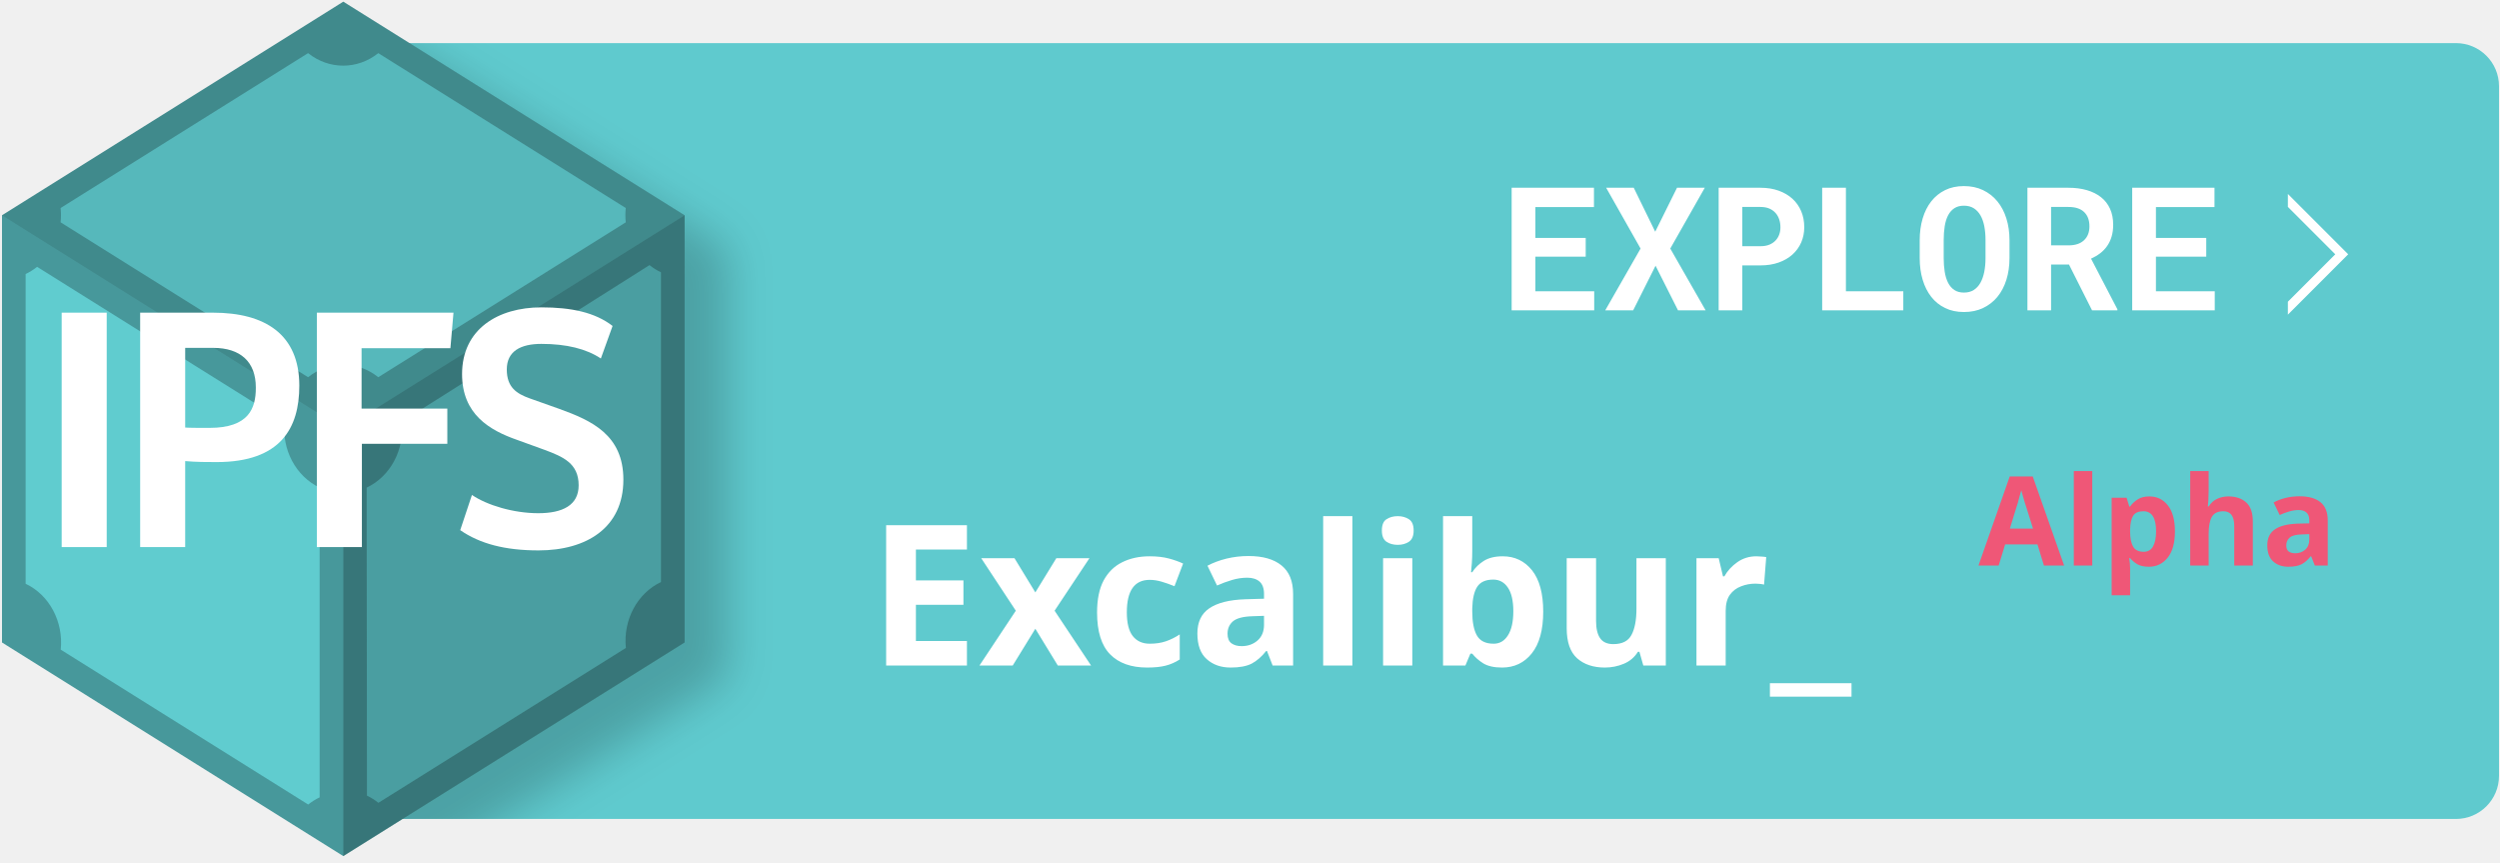
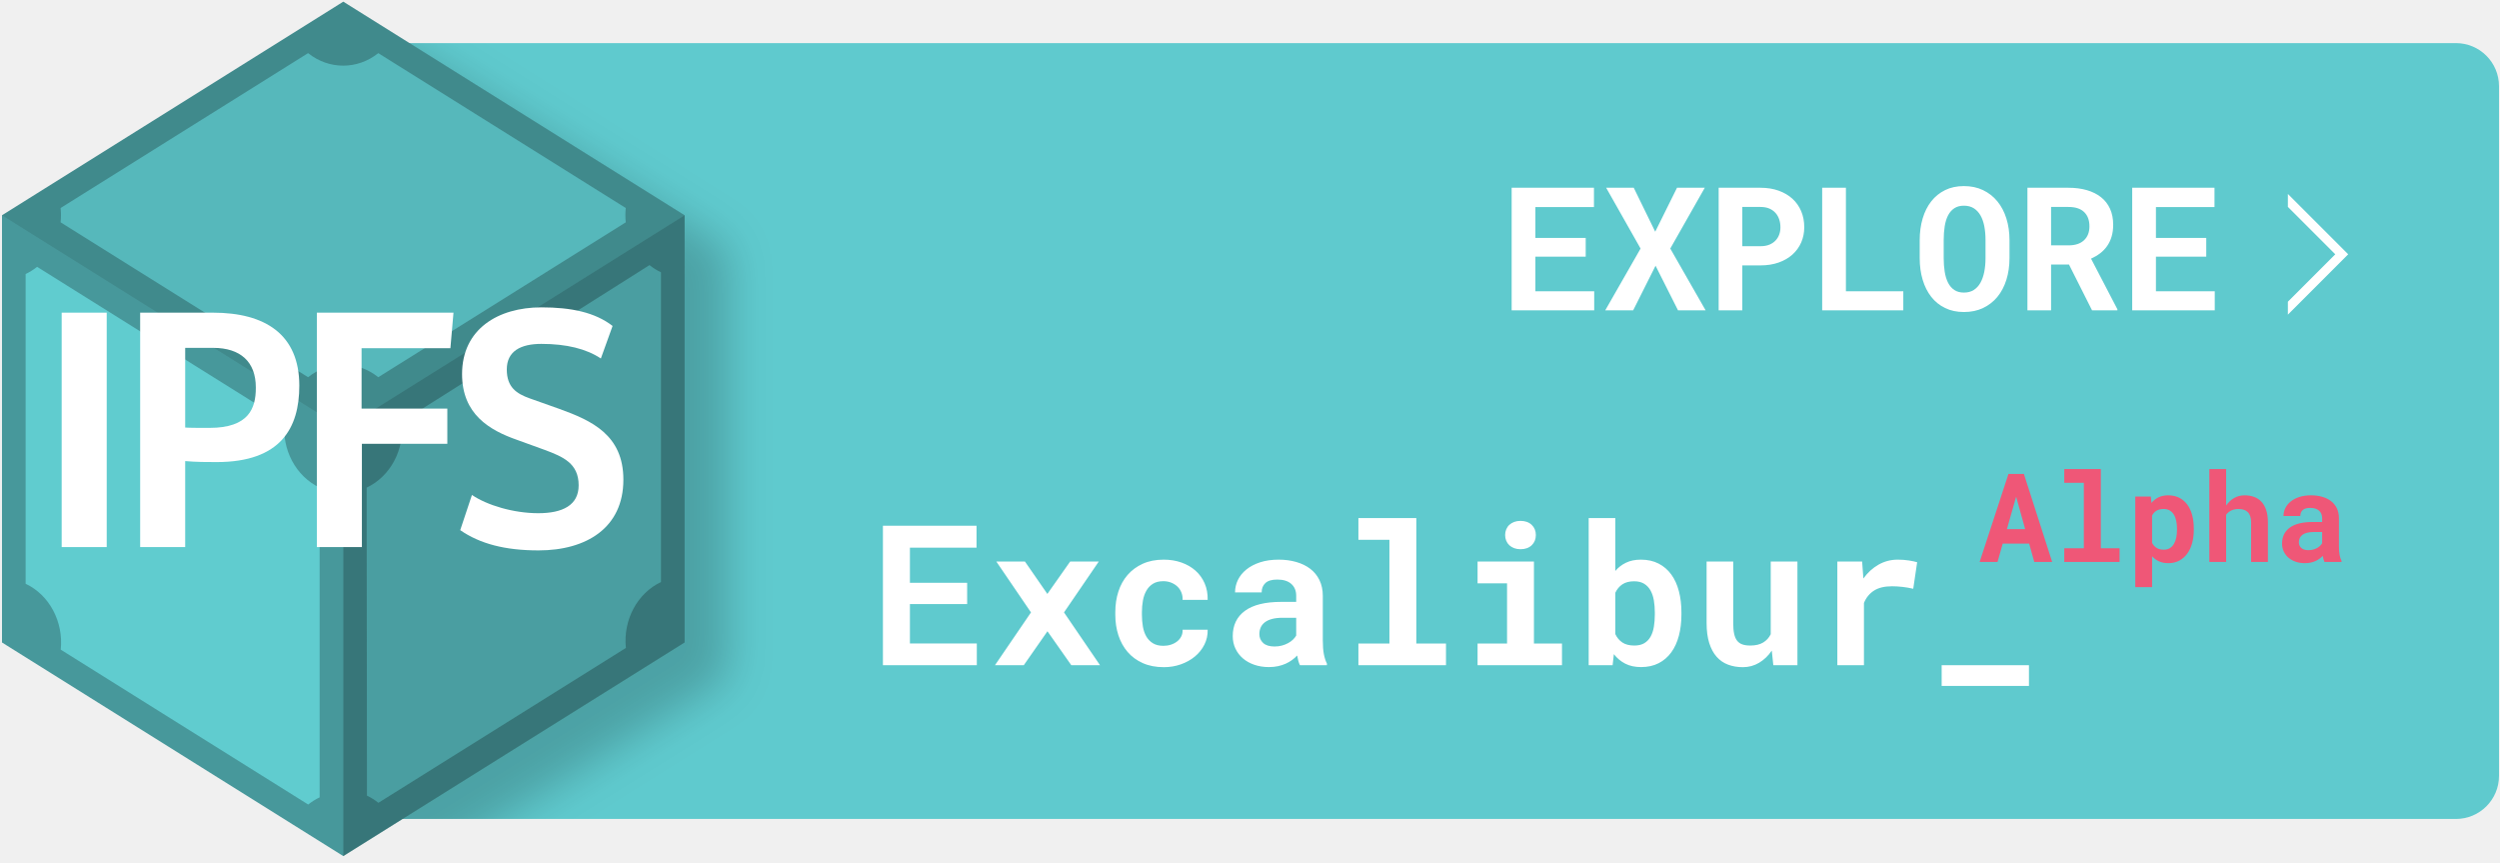
<svg xmlns="http://www.w3.org/2000/svg" xmlns:xlink="http://www.w3.org/1999/xlink" width="290px" height="100px" viewBox="0 0 290 100" version="1.1">
  <defs>
    <path d="M0,0 L245,0 C247.761,-5.07265313e-16 250,2.239 250,5 L250,85 C250,87.761 247.761,90 245,90 L0,90 L0,0 Z" id="path-1" />
    <polygon id="path-3" points="-34.768 71.528 4.839 96.306 44.446 71.528 44.446 21.972 4.839 -2.804 -34.768 21.974" />
    <filter x="-10.7%" y="-6.6%" width="121.5%" height="117.2%" filterUnits="objectBoundingBox" id="filter-4">
      <feOffset dx="0" dy="2" in="SourceAlpha" result="shadowOffsetOuter1" />
      <feGaussianBlur stdDeviation="2.5" in="shadowOffsetOuter1" result="shadowBlurOuter1" />
      <feColorMatrix values="0 0 0 0 0   0 0 0 0 0   0 0 0 0 0  0 0 0 0.2 0" type="matrix" in="shadowBlurOuter1" />
    </filter>
  </defs>
-   <g id="git/IPFSexplore" stroke="none" stroke-width="1" fill="none" fill-rule="evenodd">
+   <g id="assets/excaliburExplore" stroke="none" stroke-width="1" fill="none" fill-rule="evenodd">
    <g id="ipfsExplore">
      <g id="Shape-Copy" transform="translate(40, 5)">
        <mask id="mask-2" fill="white">
          <use xlink:href="#path-1" />
        </mask>
        <use id="Mask" fill="#5FCACE" xlink:href="#path-1" />
        <g fill-rule="nonzero" mask="url(#mask-2)" fill="black" fill-opacity="1">
          <use filter="url(#filter-4)" xlink:href="#path-3" />
        </g>
      </g>
      <g id="ipfs-logo-vector-ice-text" fill-rule="nonzero">
        <g id="Group">
          <g transform="translate(0.175615, 0.094854)" id="Shape">
            <polygon fill="#4A9EA1" points="0.056 74.433 39.663 99.212 79.27 74.433 79.27 24.877 39.663 0.101 0.056 24.879" />
            <path d="M35.575,6.069 L6.858,24.034 C6.916,24.587 6.916,25.144 6.858,25.697 L35.577,43.662 C37.998,41.726 41.301,41.726 43.723,43.662 L72.441,25.697 C72.384,25.144 72.383,24.587 72.441,24.034 L43.724,6.069 C41.303,8.005 38,8.005 35.578,6.069 L35.575,6.069 Z M75.198,30.659 L46.449,48.825 C46.786,52.065 45.134,55.165 42.376,56.469 L42.409,92.2 C42.879,92.422 43.325,92.701 43.737,93.031 L72.456,75.066 C72.119,71.826 73.771,68.726 76.529,67.422 L76.529,31.491 C76.058,31.269 75.613,30.99 75.2,30.66 L75.198,30.659 Z M4.129,30.859 C3.716,31.189 3.27,31.468 2.8,31.69 L2.8,67.621 C5.558,68.925 7.209,72.025 6.873,75.265 L35.589,93.23 C36.002,92.9 36.448,92.621 36.918,92.399 L36.918,56.468 C34.16,55.164 32.509,52.065 32.845,48.824 L4.129,30.858 L4.129,30.859 Z" fill="#63D3D7" />
          </g>
          <g transform="translate(0.178652, 0.065817)" fill="#000000" id="Shape">
            <polygon fill-opacity="0.251" points="39.661 99.241 79.268 74.462 79.268 24.906 39.661 49.684" />
            <polygon fill-opacity="0.039" points="39.661 99.241 39.661 49.684 0.054 24.906 0.054 74.462" />
            <polygon fill-opacity="0.13" points="0.053 24.906 39.66 49.684 79.267 24.906 39.66 0.128" />
          </g>
        </g>
        <g id="Group" transform="translate(7, 35.5)" fill="#FFFFFF">
          <polygon id="Shape" points="5.385 0.77 0.159 0.77 0.159 27.961 5.385 27.961" />
          <path d="M14.491,27.961 L14.491,17.986 C15.779,18.101 17.068,18.101 18.141,18.101 C25.586,18.101 27.734,14.134 27.734,9.243 C27.734,3.312 23.797,0.77 17.712,0.77 L9.265,0.77 L9.265,27.961 L14.491,27.961 Z M17.318,14.134 C16.352,14.134 14.92,14.134 14.491,14.096 L14.491,4.853 L17.748,4.853 C20.897,4.853 22.687,6.47 22.687,9.436 L22.687,9.513 C22.687,11.824 21.9,14.134 17.318,14.134 Z" id="Shape" />
          <polygon id="Shape" points="45.626 0.77 29.77 0.77 29.77 27.961 34.996 27.961 34.996 15.983 44.91 15.983 44.91 11.901 34.96 11.901 34.96 4.891 45.268 4.891" />
          <path d="M62.728,6.085 L64.088,2.311 C62.048,0.732 59.292,0.154 55.82,0.154 C50.773,0.154 46.621,2.696 46.621,7.895 C46.621,12.555 49.807,14.404 52.992,15.521 L56.178,16.676 C58.361,17.485 60.151,18.255 60.151,20.797 C60.151,23.108 58.29,24.032 55.462,24.032 C52.599,24.032 49.521,23.108 47.767,21.914 L46.407,25.997 C48.697,27.576 51.596,28.346 55.498,28.346 C61.046,28.346 65.341,25.727 65.341,20.143 C65.341,14.943 61.654,13.287 57.932,11.939 L54.46,10.707 C52.957,10.168 51.811,9.436 51.811,7.356 C51.811,5.238 53.422,4.391 55.82,4.391 C58.755,4.391 61.046,4.968 62.728,6.085 Z" id="Shape" />
        </g>
      </g>
      <path d="M184.016,29.77 L178.176,29.77 L178.176,33.783 L185.002,33.783 L185.002,36 L175.422,36 L175.422,21.781 L184.973,21.781 L184.973,24.018 L178.176,24.018 L178.176,27.602 L184.016,27.602 L184.016,29.77 Z M192.082,26.879 L194.611,21.781 L197.834,21.781 L193.83,28.832 L197.932,36 L194.729,36 L192.121,30.824 L189.523,36 L186.281,36 L190.383,28.832 L186.389,21.781 L189.592,21.781 L192.082,26.879 Z M202.189,30.785 L202.189,36 L199.445,36 L199.445,21.781 L204.309,21.781 C205.083,21.781 205.783,21.894 206.408,22.118 C207.033,22.343 207.565,22.655 208.005,23.056 C208.444,23.456 208.783,23.936 209.021,24.496 C209.258,25.056 209.377,25.678 209.377,26.361 C209.377,26.999 209.258,27.589 209.021,28.129 C208.783,28.669 208.444,29.136 208.005,29.53 C207.565,29.924 207.033,30.232 206.408,30.453 C205.783,30.674 205.083,30.785 204.309,30.785 L202.189,30.785 Z M202.189,28.559 L204.309,28.559 C204.699,28.559 205.038,28.5 205.324,28.383 C205.611,28.266 205.85,28.106 206.042,27.904 C206.234,27.702 206.377,27.47 206.472,27.206 C206.566,26.942 206.613,26.667 206.613,26.381 C206.613,26.049 206.566,25.74 206.472,25.453 C206.377,25.167 206.234,24.916 206.042,24.701 C205.85,24.486 205.611,24.317 205.324,24.193 C205.038,24.07 204.699,24.008 204.309,24.008 L202.189,24.008 L202.189,28.559 Z M214.211,33.783 L220.871,33.783 L220.871,36 L211.457,36 L211.457,21.781 L214.211,21.781 L214.211,33.783 Z M233.195,29.936 C233.195,30.847 233.075,31.687 232.834,32.455 C232.593,33.223 232.245,33.884 231.789,34.438 C231.333,34.991 230.778,35.422 230.124,35.731 C229.47,36.041 228.732,36.195 227.912,36.195 C227.092,36.195 226.363,36.041 225.725,35.731 C225.087,35.422 224.549,34.989 224.113,34.433 C223.677,33.876 223.345,33.215 223.117,32.45 C222.889,31.685 222.775,30.847 222.775,29.936 L222.775,27.865 C222.775,26.954 222.889,26.114 223.117,25.346 C223.345,24.577 223.677,23.915 224.113,23.358 C224.549,22.802 225.085,22.367 225.72,22.055 C226.354,21.742 227.082,21.586 227.902,21.586 C228.729,21.586 229.47,21.742 230.124,22.055 C230.778,22.367 231.333,22.802 231.789,23.358 C232.245,23.915 232.593,24.577 232.834,25.346 C233.075,26.114 233.195,26.954 233.195,27.865 L233.195,29.936 Z M230.412,27.846 C230.412,27.266 230.365,26.732 230.271,26.244 C230.176,25.756 230.028,25.336 229.826,24.984 C229.624,24.633 229.366,24.358 229.05,24.159 C228.734,23.961 228.352,23.861 227.902,23.861 C227.46,23.861 227.089,23.961 226.789,24.159 C226.49,24.358 226.249,24.633 226.066,24.984 C225.884,25.336 225.754,25.756 225.676,26.244 C225.598,26.732 225.559,27.266 225.559,27.846 L225.559,29.936 C225.559,30.508 225.598,31.039 225.676,31.527 C225.754,32.016 225.884,32.439 226.066,32.797 C226.249,33.155 226.49,33.435 226.789,33.637 C227.089,33.839 227.463,33.939 227.912,33.939 C228.355,33.939 228.734,33.839 229.05,33.637 C229.366,33.435 229.623,33.157 229.821,32.802 C230.02,32.447 230.168,32.025 230.266,31.537 C230.363,31.049 230.412,30.515 230.412,29.936 L230.412,27.846 Z M240.1,30.688 L238.02,30.688 L238.02,36 L235.275,36 L235.275,21.781 L240.041,21.781 C240.829,21.781 241.542,21.874 242.18,22.06 C242.818,22.245 243.363,22.517 243.815,22.875 C244.268,23.233 244.616,23.679 244.86,24.213 C245.104,24.747 245.227,25.365 245.227,26.068 C245.227,26.576 245.166,27.034 245.046,27.44 C244.925,27.847 244.753,28.212 244.528,28.534 C244.304,28.856 244.034,29.138 243.718,29.379 C243.402,29.62 243.049,29.828 242.658,30.004 L245.715,35.873 L245.715,36 L242.775,36 L240.1,30.688 Z M238.02,28.461 L240.051,28.461 C240.826,28.461 241.423,28.264 241.843,27.87 C242.263,27.476 242.473,26.938 242.473,26.254 C242.473,25.544 242.268,24.993 241.857,24.599 C241.447,24.205 240.842,24.008 240.041,24.008 L238.02,24.008 L238.02,28.461 Z M256.027,29.77 L250.188,29.77 L250.188,33.783 L257.014,33.783 L257.014,36 L247.434,36 L247.434,21.781 L256.984,21.781 L256.984,24.018 L250.188,24.018 L250.188,27.602 L256.027,27.602 L256.027,29.77 Z" id="EXPLORE" fill="#FFFFFF" />
      <polygon id="Path-3" fill="#FFFFFF" points="265.5 22.5 272.5 29.5 265.5 36.5 265.5 35 271 29.5 265.5 24" />
-       <g id="logo/identity/excalibur1" transform="translate(102, 55)" font-family="RobotoMono-Bold, Roboto Mono" font-weight="bold">
-         <g id="logo" transform="translate(-1.4, -2.4)">
-           <text id="Excalibur_" font-size="22.8" fill="#FFFFFF">
-             <tspan x="0.189" y="24.6">Excalibur_</tspan>
-           </text>
-           <text id="Alpha" font-size="14.4" fill="#EF5777">
-             <tspan x="128.996" y="13">Alpha</tspan>
-           </text>
+       <g id="logo/identity/excaliburOutlines" transform="translate(102.0366, 55.60993)">
+         <g id="logo" transform="translate(0, -3.591549)">
+           <path d="M10.198,18.055 L3.556,18.055 L3.556,22.62 L11.32,22.62 L11.32,25.141 L0.424,25.141 L0.424,8.97 L11.287,8.97 L11.287,11.513 L3.556,11.513 L3.556,15.589 L10.198,15.589 L10.198,18.055 Z M19.506,16.877 L22.149,13.123 L25.47,13.123 L21.438,19.021 L25.614,25.141 L22.282,25.141 L19.517,21.209 L16.773,25.141 L13.43,25.141 L17.606,19.021 L13.586,13.123 L16.907,13.123 L19.506,16.877 Z M32.978,22.897 C33.282,22.897 33.57,22.853 33.844,22.764 C34.118,22.675 34.359,22.549 34.566,22.386 C34.774,22.223 34.935,22.027 35.049,21.798 C35.164,21.568 35.214,21.313 35.199,21.031 L38.109,21.031 C38.124,21.653 37.996,22.231 37.726,22.764 C37.456,23.297 37.088,23.756 36.621,24.141 C36.155,24.526 35.612,24.828 34.994,25.046 C34.376,25.265 33.722,25.374 33.034,25.374 C32.101,25.374 31.282,25.217 30.579,24.902 C29.876,24.587 29.289,24.156 28.819,23.608 C28.348,23.06 27.993,22.418 27.752,21.681 C27.512,20.944 27.391,20.154 27.391,19.31 L27.391,18.977 C27.391,18.133 27.51,17.342 27.747,16.605 C27.984,15.869 28.339,15.226 28.813,14.678 C29.287,14.13 29.874,13.697 30.573,13.379 C31.273,13.06 32.086,12.901 33.011,12.901 C33.752,12.901 34.437,13.012 35.066,13.234 C35.696,13.457 36.238,13.769 36.693,14.173 C37.149,14.577 37.502,15.065 37.754,15.639 C38.006,16.213 38.124,16.855 38.109,17.566 L35.199,17.566 C35.214,17.27 35.17,16.989 35.066,16.722 C34.962,16.455 34.811,16.226 34.611,16.033 C34.411,15.841 34.17,15.687 33.889,15.572 C33.607,15.458 33.3,15.4 32.967,15.4 C32.478,15.4 32.075,15.5 31.756,15.7 C31.438,15.9 31.184,16.167 30.996,16.5 C30.807,16.833 30.673,17.214 30.596,17.644 C30.518,18.073 30.479,18.518 30.479,18.977 L30.479,19.31 C30.479,19.776 30.516,20.226 30.59,20.659 C30.664,21.092 30.796,21.474 30.984,21.803 C31.173,22.133 31.429,22.397 31.751,22.597 C32.073,22.797 32.482,22.897 32.978,22.897 Z M48.816,25.141 C48.742,24.993 48.679,24.822 48.627,24.63 C48.576,24.437 48.531,24.234 48.494,24.019 C48.324,24.204 48.128,24.378 47.905,24.541 C47.683,24.704 47.437,24.847 47.167,24.969 C46.897,25.091 46.599,25.187 46.273,25.257 C45.947,25.328 45.595,25.363 45.218,25.363 C44.603,25.363 44.038,25.274 43.524,25.096 C43.009,24.919 42.567,24.671 42.197,24.352 C41.826,24.034 41.538,23.654 41.33,23.214 C41.123,22.773 41.019,22.294 41.019,21.776 C41.019,20.509 41.491,19.53 42.435,18.838 C43.379,18.145 44.788,17.799 46.661,17.799 L48.383,17.799 L48.383,17.089 C48.383,16.511 48.194,16.054 47.817,15.717 C47.439,15.38 46.895,15.211 46.184,15.211 C45.555,15.211 45.095,15.347 44.807,15.617 C44.518,15.887 44.374,16.248 44.374,16.7 L41.286,16.7 C41.286,16.189 41.399,15.704 41.625,15.245 C41.85,14.786 42.18,14.382 42.613,14.034 C43.046,13.686 43.576,13.41 44.201,13.207 C44.827,13.003 45.543,12.901 46.351,12.901 C47.076,12.901 47.752,12.99 48.377,13.168 C49.003,13.346 49.546,13.608 50.005,13.956 C50.464,14.304 50.823,14.743 51.082,15.273 C51.341,15.802 51.471,16.415 51.471,17.111 L51.471,22.264 C51.471,22.908 51.511,23.442 51.593,23.864 C51.674,24.286 51.793,24.648 51.948,24.952 L51.948,25.141 L48.816,25.141 Z M45.873,22.975 C46.184,22.975 46.473,22.938 46.739,22.864 C47.006,22.79 47.246,22.694 47.461,22.575 C47.676,22.457 47.861,22.322 48.017,22.17 C48.172,22.018 48.294,21.864 48.383,21.709 L48.383,19.643 L46.806,19.643 C46.325,19.643 45.914,19.689 45.573,19.782 C45.232,19.874 44.955,20.004 44.74,20.171 C44.525,20.337 44.366,20.537 44.262,20.77 C44.159,21.004 44.107,21.257 44.107,21.531 C44.107,21.946 44.253,22.29 44.546,22.564 C44.838,22.838 45.281,22.975 45.873,22.975 Z M55.602,8.081 L62.322,8.081 L62.322,22.631 L65.765,22.631 L65.765,25.141 L55.602,25.141 L55.602,22.631 L59.201,22.631 L59.201,10.602 L55.602,10.602 L55.602,8.081 Z M69.43,13.123 L75.972,13.123 L75.972,22.631 L79.226,22.631 L79.226,25.141 L69.43,25.141 L69.43,22.631 L72.851,22.631 L72.851,15.645 L69.43,15.645 L69.43,13.123 Z M72.629,10.047 C72.629,9.81 72.671,9.59 72.757,9.386 C72.842,9.182 72.962,9.008 73.118,8.864 C73.273,8.72 73.46,8.607 73.678,8.525 C73.897,8.444 74.139,8.403 74.406,8.403 C74.954,8.403 75.389,8.557 75.711,8.864 C76.033,9.171 76.194,9.566 76.194,10.047 C76.194,10.528 76.033,10.922 75.711,11.23 C75.389,11.537 74.954,11.691 74.406,11.691 C74.139,11.691 73.897,11.65 73.678,11.568 C73.46,11.487 73.273,11.374 73.118,11.23 C72.962,11.085 72.842,10.911 72.757,10.708 C72.671,10.504 72.629,10.284 72.629,10.047 Z M93.087,19.254 C93.087,20.15 92.989,20.972 92.793,21.72 C92.597,22.468 92.303,23.112 91.91,23.653 C91.518,24.193 91.029,24.613 90.444,24.913 C89.859,25.213 89.178,25.363 88.4,25.363 C87.697,25.363 87.088,25.232 86.573,24.969 C86.059,24.706 85.616,24.337 85.246,23.864 L85.102,25.141 L82.325,25.141 L82.325,8.081 L85.413,8.081 L85.413,14.212 C85.768,13.797 86.188,13.475 86.673,13.246 C87.158,13.016 87.727,12.901 88.378,12.901 C89.163,12.901 89.85,13.053 90.438,13.357 C91.027,13.66 91.518,14.082 91.91,14.623 C92.303,15.163 92.597,15.809 92.793,16.561 C92.989,17.312 93.087,18.133 93.087,19.021 L93.087,19.254 Z M90,19.021 C90,18.532 89.963,18.07 89.889,17.633 C89.815,17.196 89.687,16.813 89.506,16.483 C89.324,16.154 89.078,15.893 88.767,15.7 C88.456,15.508 88.067,15.411 87.601,15.411 C87.038,15.411 86.581,15.53 86.229,15.767 C85.877,16.004 85.605,16.33 85.413,16.744 L85.413,21.531 C85.605,21.946 85.877,22.272 86.229,22.509 C86.581,22.746 87.045,22.864 87.623,22.864 C88.089,22.864 88.474,22.773 88.778,22.592 C89.082,22.41 89.324,22.159 89.506,21.837 C89.687,21.515 89.815,21.133 89.889,20.693 C89.963,20.252 90,19.773 90,19.254 L90,19.021 Z M103.572,23.453 C103.165,24.052 102.674,24.523 102.1,24.863 C101.527,25.204 100.899,25.374 100.218,25.374 C99.596,25.374 99.026,25.278 98.507,25.085 C97.989,24.893 97.545,24.587 97.175,24.169 C96.804,23.751 96.518,23.218 96.314,22.57 C96.11,21.922 96.008,21.142 96.008,20.232 L96.008,13.123 L99.096,13.123 L99.096,20.254 C99.096,20.743 99.131,21.154 99.202,21.487 C99.272,21.82 99.385,22.088 99.54,22.292 C99.696,22.496 99.9,22.642 100.151,22.731 C100.403,22.82 100.71,22.864 101.073,22.864 C101.688,22.864 102.187,22.747 102.573,22.514 C102.958,22.281 103.25,21.961 103.45,21.553 L103.45,13.123 L106.549,13.123 L106.549,25.141 L103.75,25.141 L103.572,23.453 Z M118.189,12.901 C118.655,12.901 119.086,12.933 119.482,12.996 C119.879,13.059 120.199,13.127 120.443,13.201 L119.988,16.278 C119.581,16.181 119.164,16.109 118.738,16.061 C118.313,16.013 117.907,15.989 117.522,15.989 C116.656,15.989 115.962,16.156 115.44,16.489 C114.918,16.822 114.527,17.3 114.268,17.922 L114.268,25.141 L111.18,25.141 L111.18,13.123 L114.057,13.123 L114.201,15.089 C114.69,14.408 115.275,13.873 115.956,13.484 C116.637,13.096 117.381,12.901 118.189,12.901 Z M133.416,27.551 L123.286,27.551 L123.286,25.141 L133.416,25.141 L133.416,27.551 Z" id="Excalibur_" fill="#FFFFFF" />
+           <path d="M133.438,11.037 L130.373,11.037 L129.769,13.169 L127.693,13.169 L131.039,2.956 L132.828,2.956 L136.111,13.169 L134.034,13.169 L133.438,11.037 Z M130.857,9.36 L132.975,9.36 L131.93,5.6 L130.857,9.36 Z M137.514,2.394 L141.757,2.394 L141.757,11.584 L143.932,11.584 L143.932,13.169 L137.514,13.169 L137.514,11.584 L139.786,11.584 L139.786,3.987 L137.514,3.987 L137.514,2.394 Z M152.546,9.444 C152.546,9.996 152.482,10.508 152.353,10.98 C152.225,11.453 152.035,11.861 151.785,12.204 C151.535,12.548 151.225,12.818 150.856,13.015 C150.486,13.211 150.063,13.309 149.586,13.309 C149.179,13.309 148.821,13.239 148.513,13.099 C148.204,12.959 147.935,12.762 147.706,12.51 L147.706,16.087 L145.756,16.087 L145.756,5.579 L147.559,5.579 L147.629,6.323 C147.863,6.042 148.139,5.825 148.457,5.67 C148.775,5.516 149.146,5.439 149.572,5.439 C150.054,5.439 150.479,5.531 150.849,5.716 C151.218,5.901 151.529,6.162 151.782,6.501 C152.034,6.841 152.225,7.247 152.353,7.722 C152.482,8.197 152.546,8.722 152.546,9.297 L152.546,9.444 Z M150.596,9.297 C150.596,8.979 150.567,8.681 150.508,8.402 C150.45,8.124 150.359,7.883 150.235,7.68 C150.111,7.477 149.952,7.316 149.758,7.199 C149.564,7.083 149.329,7.024 149.053,7.024 C148.711,7.024 148.432,7.091 148.215,7.224 C147.997,7.357 147.828,7.546 147.706,7.789 L147.706,10.959 C147.828,11.198 147.997,11.388 148.215,11.531 C148.432,11.674 148.716,11.745 149.067,11.745 C149.343,11.745 149.578,11.684 149.772,11.563 C149.966,11.441 150.124,11.275 150.245,11.065 C150.367,10.854 150.456,10.61 150.512,10.332 C150.568,10.053 150.596,9.758 150.596,9.444 L150.596,9.297 Z M156.299,6.624 C156.552,6.255 156.859,5.965 157.221,5.754 C157.584,5.544 157.99,5.439 158.439,5.439 C158.836,5.439 159.201,5.498 159.533,5.618 C159.865,5.737 160.15,5.923 160.389,6.175 C160.627,6.428 160.813,6.752 160.946,7.147 C161.08,7.542 161.146,8.018 161.146,8.574 L161.146,13.169 L159.196,13.169 L159.196,8.56 C159.196,8.289 159.162,8.055 159.094,7.859 C159.027,7.662 158.93,7.503 158.803,7.382 C158.677,7.26 158.525,7.17 158.347,7.112 C158.17,7.053 157.969,7.024 157.744,7.024 C157.417,7.024 157.133,7.083 156.892,7.199 C156.651,7.316 156.453,7.48 156.299,7.69 L156.299,13.169 L154.349,13.169 L154.349,2.394 L156.299,2.394 L156.299,6.624 Z M167.712,13.169 C167.665,13.075 167.626,12.968 167.593,12.846 C167.56,12.725 167.532,12.596 167.509,12.461 C167.401,12.577 167.277,12.687 167.137,12.79 C166.997,12.893 166.841,12.983 166.67,13.06 C166.5,13.137 166.311,13.198 166.106,13.243 C165.9,13.287 165.678,13.309 165.439,13.309 C165.051,13.309 164.695,13.253 164.369,13.141 C164.044,13.029 163.765,12.872 163.531,12.671 C163.297,12.47 163.115,12.23 162.984,11.952 C162.853,11.674 162.788,11.371 162.788,11.044 C162.788,10.244 163.086,9.625 163.682,9.188 C164.278,8.751 165.168,8.532 166.351,8.532 L167.438,8.532 L167.438,8.083 C167.438,7.719 167.319,7.43 167.081,7.217 C166.842,7.004 166.498,6.898 166.05,6.898 C165.652,6.898 165.362,6.983 165.18,7.154 C164.997,7.325 164.906,7.553 164.906,7.838 L162.956,7.838 C162.956,7.515 163.027,7.209 163.17,6.919 C163.313,6.629 163.521,6.374 163.794,6.154 C164.068,5.934 164.402,5.76 164.797,5.632 C165.193,5.503 165.645,5.439 166.155,5.439 C166.613,5.439 167.04,5.495 167.435,5.607 C167.83,5.719 168.173,5.885 168.463,6.105 C168.753,6.325 168.979,6.602 169.143,6.936 C169.307,7.271 169.389,7.658 169.389,8.097 L169.389,11.352 C169.389,11.759 169.414,12.096 169.466,12.362 C169.517,12.629 169.592,12.858 169.69,13.05 L169.69,13.169 L167.712,13.169 Z M165.853,11.801 C166.05,11.801 166.232,11.778 166.4,11.731 C166.569,11.684 166.721,11.623 166.856,11.549 C166.992,11.474 167.109,11.388 167.207,11.293 C167.305,11.197 167.382,11.1 167.438,11.001 L167.438,9.697 L166.442,9.697 C166.138,9.697 165.879,9.726 165.664,9.784 C165.449,9.843 165.273,9.925 165.138,10.03 C165.002,10.135 164.901,10.261 164.836,10.409 C164.771,10.556 164.738,10.716 164.738,10.889 C164.738,11.151 164.83,11.369 165.015,11.542 C165.2,11.715 165.479,11.801 165.853,11.801 Z" id="Alpha" fill="#EF5777" />
        </g>
      </g>
    </g>
  </g>
</svg>
